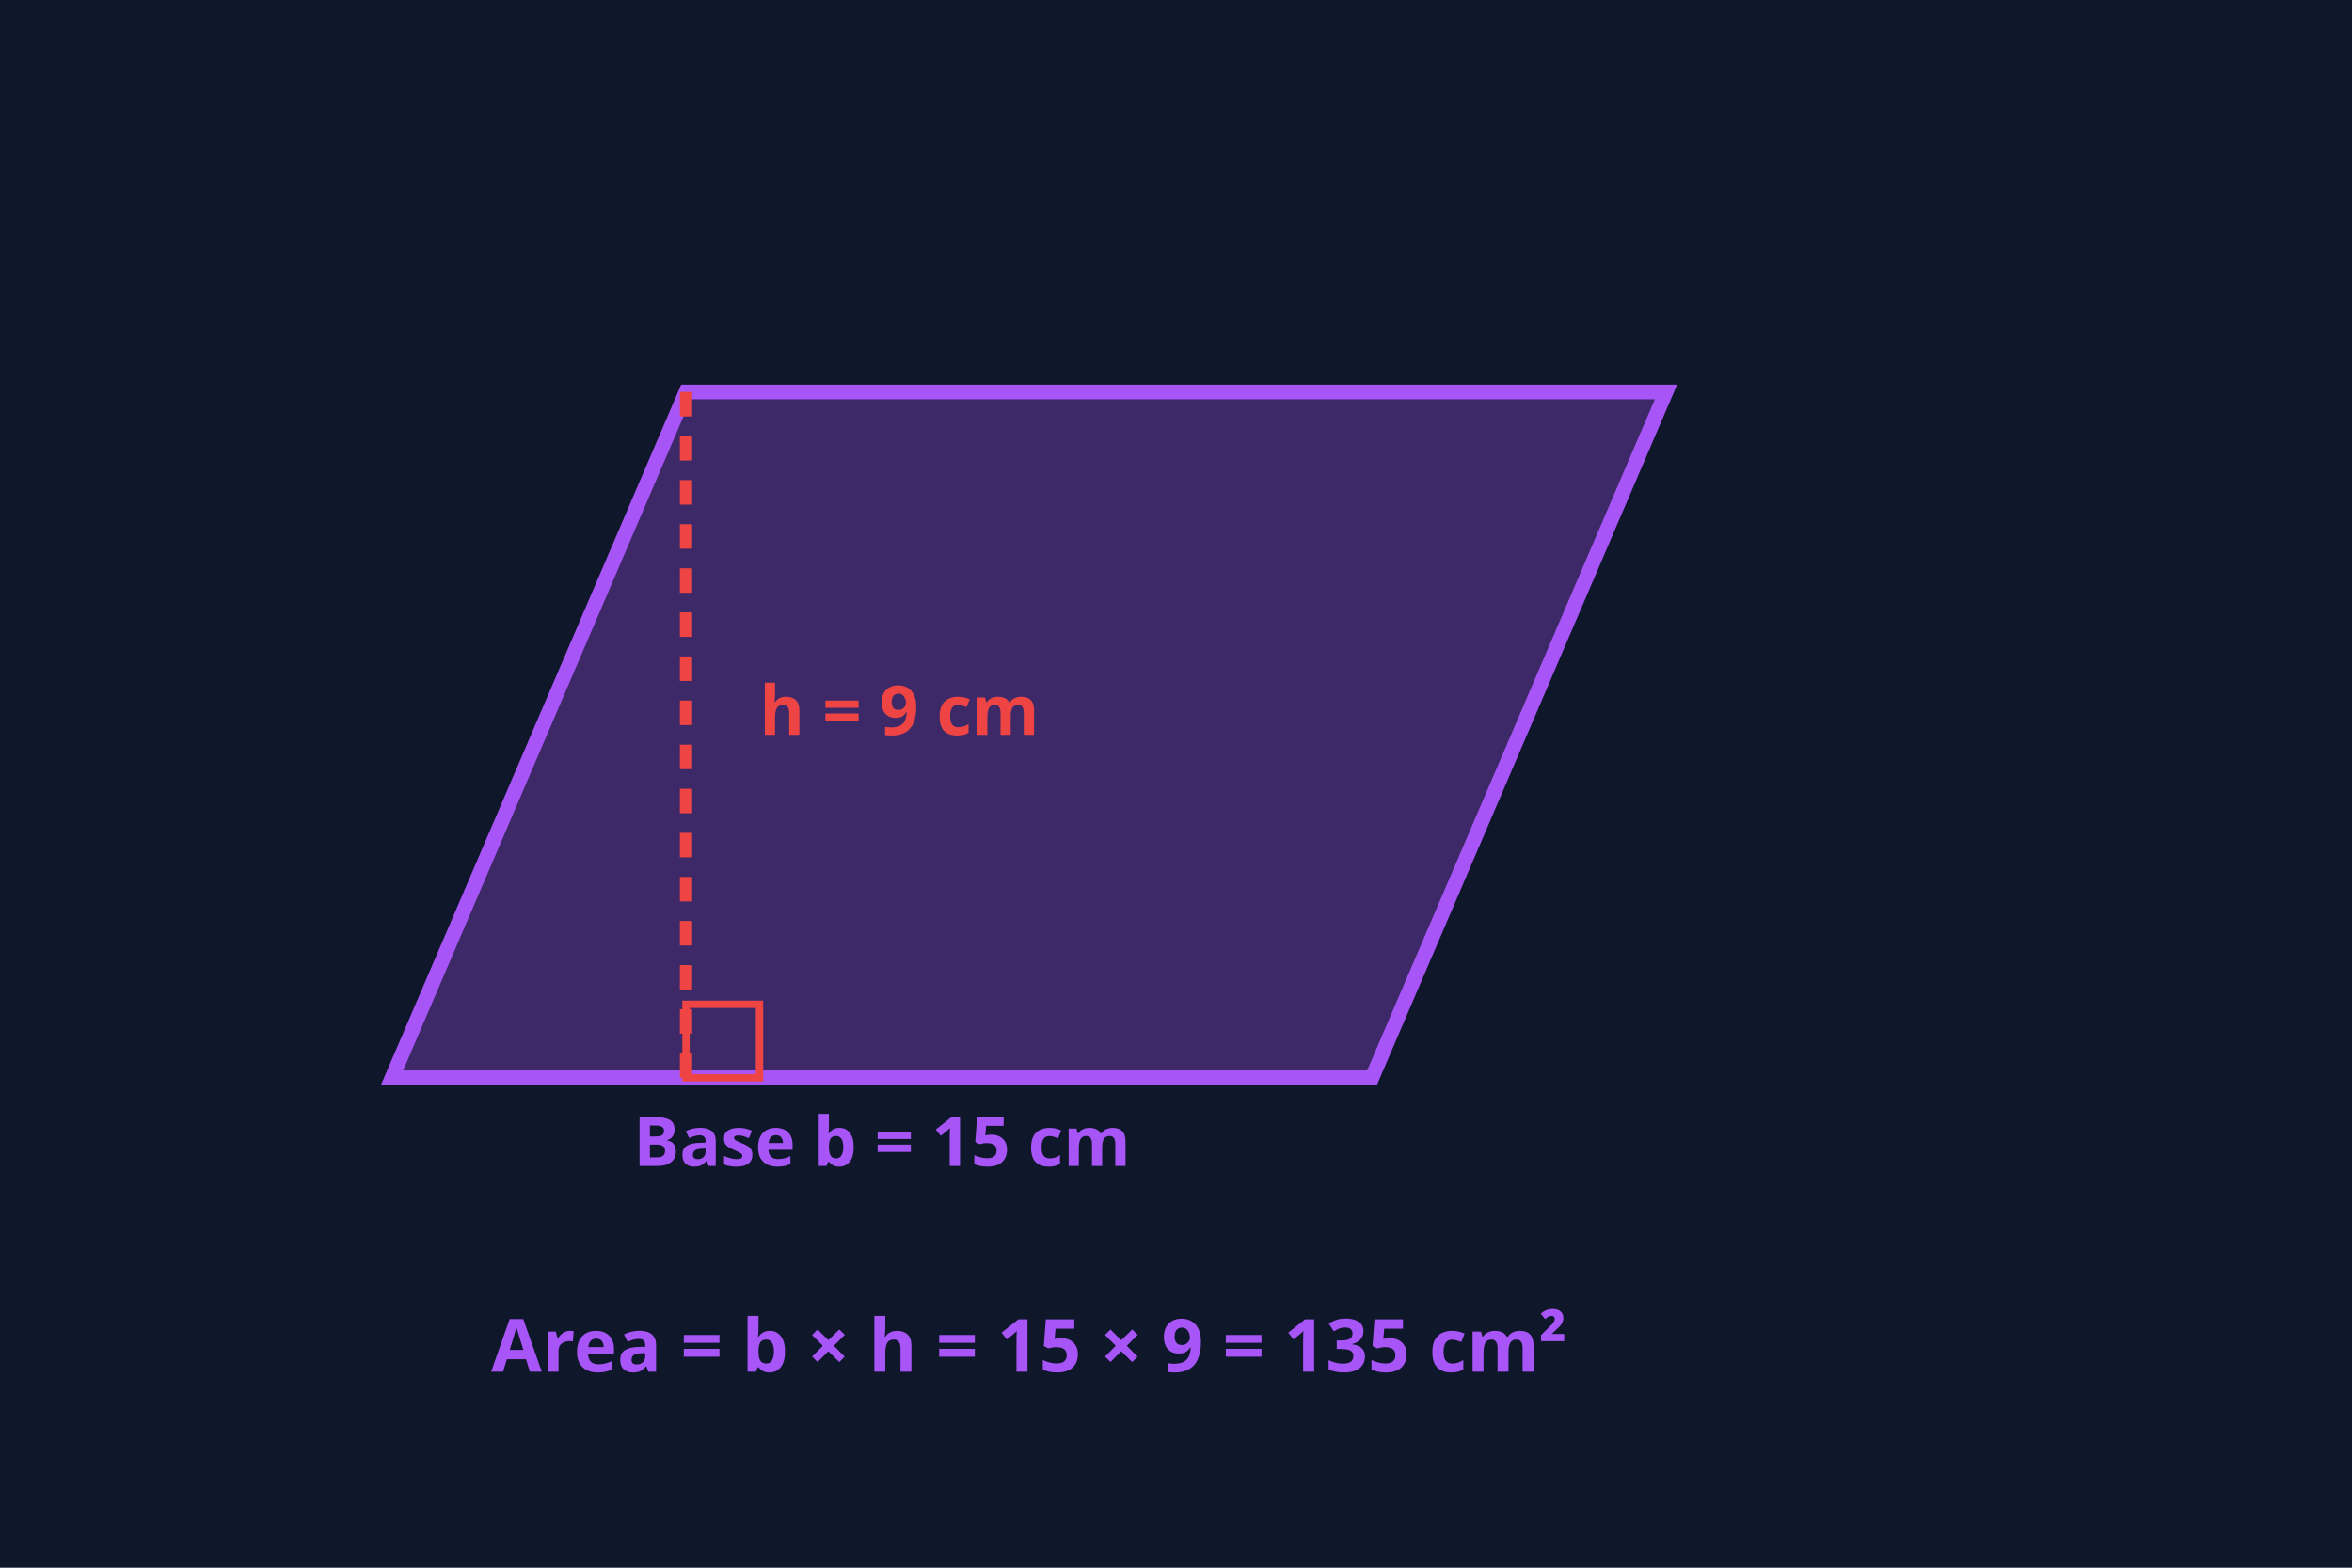
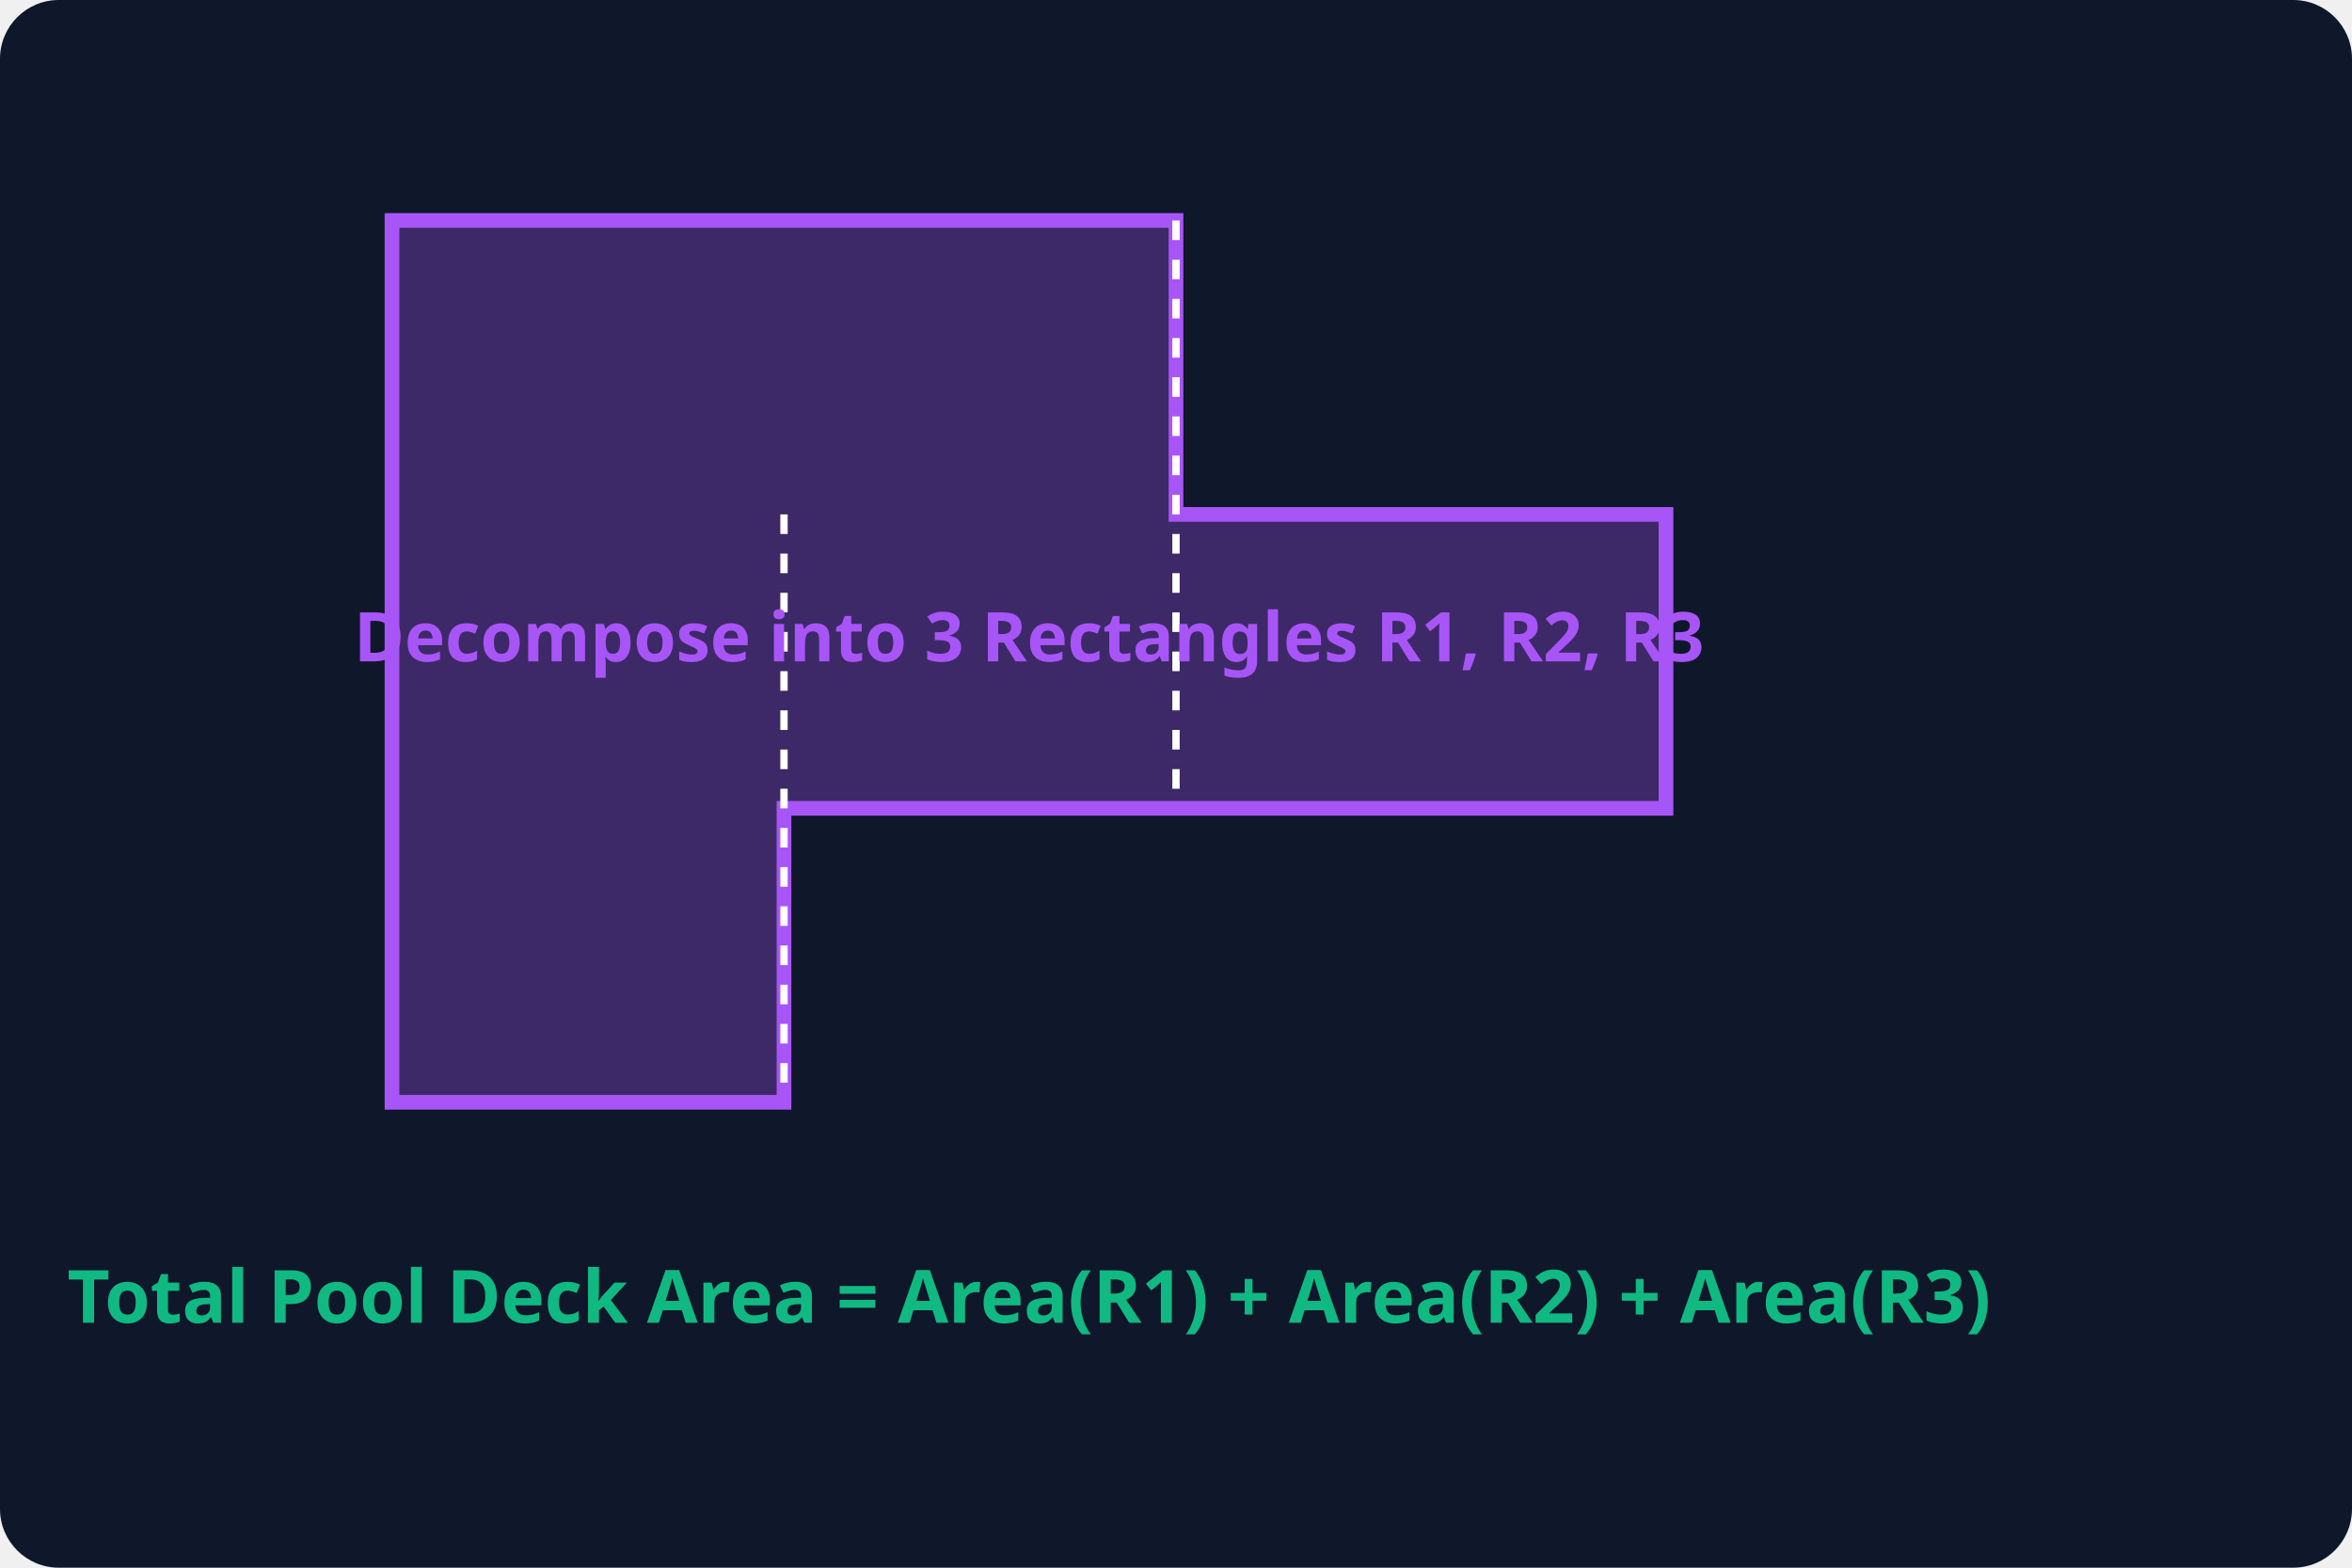
<svg xmlns="http://www.w3.org/2000/svg" width="480" height="320" viewBox="0 0 480 320">
  <defs>
    <marker id="arrow" viewBox="0 0 10 10" refX="5" refY="5" markerWidth="6" markerHeight="6" orient="auto-start-reverse">
      <path d="M 0 0 L 10 5 L 0 10 z" fill="#f59e0b" />
    </marker>
  </defs>
-   <rect width="100%" height="100%" fill="#0f172a" />
-   <g transform="translate(80, 40)">
-     <polygon points="60,40 260,40 200,180 0,180" fill="rgba(168, 85, 247, 0.3)" stroke="#a855f7" stroke-width="3" />
-     <line x1="60" y1="40" x2="60" y2="180" stroke="#ef4444" stroke-width="2.5" stroke-dasharray="5,4" />
-     <rect x="60" y="165" width="15" height="15" fill="none" stroke="#ef4444" stroke-width="1.5" />
-     <text x="100" y="198" text-anchor="middle" font-family="sans-serif" font-size="14" fill="#a855f7" font-weight="bold">Base b = 15 cm</text>
-     <text x="75" y="110" font-family="sans-serif" font-size="14" fill="#ef4444" font-weight="bold">h = 9 cm</text>
-     <text x="130" y="240" text-anchor="middle" font-family="sans-serif" font-size="15" fill="#a855f7" font-weight="bold">Area = b × h = 15 × 9 = 135 cm²</text>
+   <rect width="100%" height="100%" fill="#0f172a" rx="12" />
+   <g transform="translate(60, 25)">
+     <polygon points="20,20 180,20 180,80 280,80 280,140 100,140 100,200 20,200" fill="rgba(168, 85, 247, 0.3)" stroke="#a855f7" stroke-width="3" />
+     <line x1="180" y1="20" x2="180" y2="140" stroke="#ffffff" stroke-width="1.5" stroke-dasharray="4,4" />
+     <line x1="100" y1="80" x2="100" y2="200" stroke="#ffffff" stroke-width="1.5" stroke-dasharray="4,4" />
+     <text x="150" y="110" text-anchor="middle" font-family="sans-serif" font-size="14" fill="#a855f7" font-weight="bold">Decompose into 3 Rectangles R1, R2, R3</text>
+     <text x="150" y="245" text-anchor="middle" font-family="sans-serif" font-size="15" fill="#10b981" font-weight="bold">Total Pool Deck Area = Area(R1) + Area(R2) + Area(R3)</text>
  </g>
</svg>
